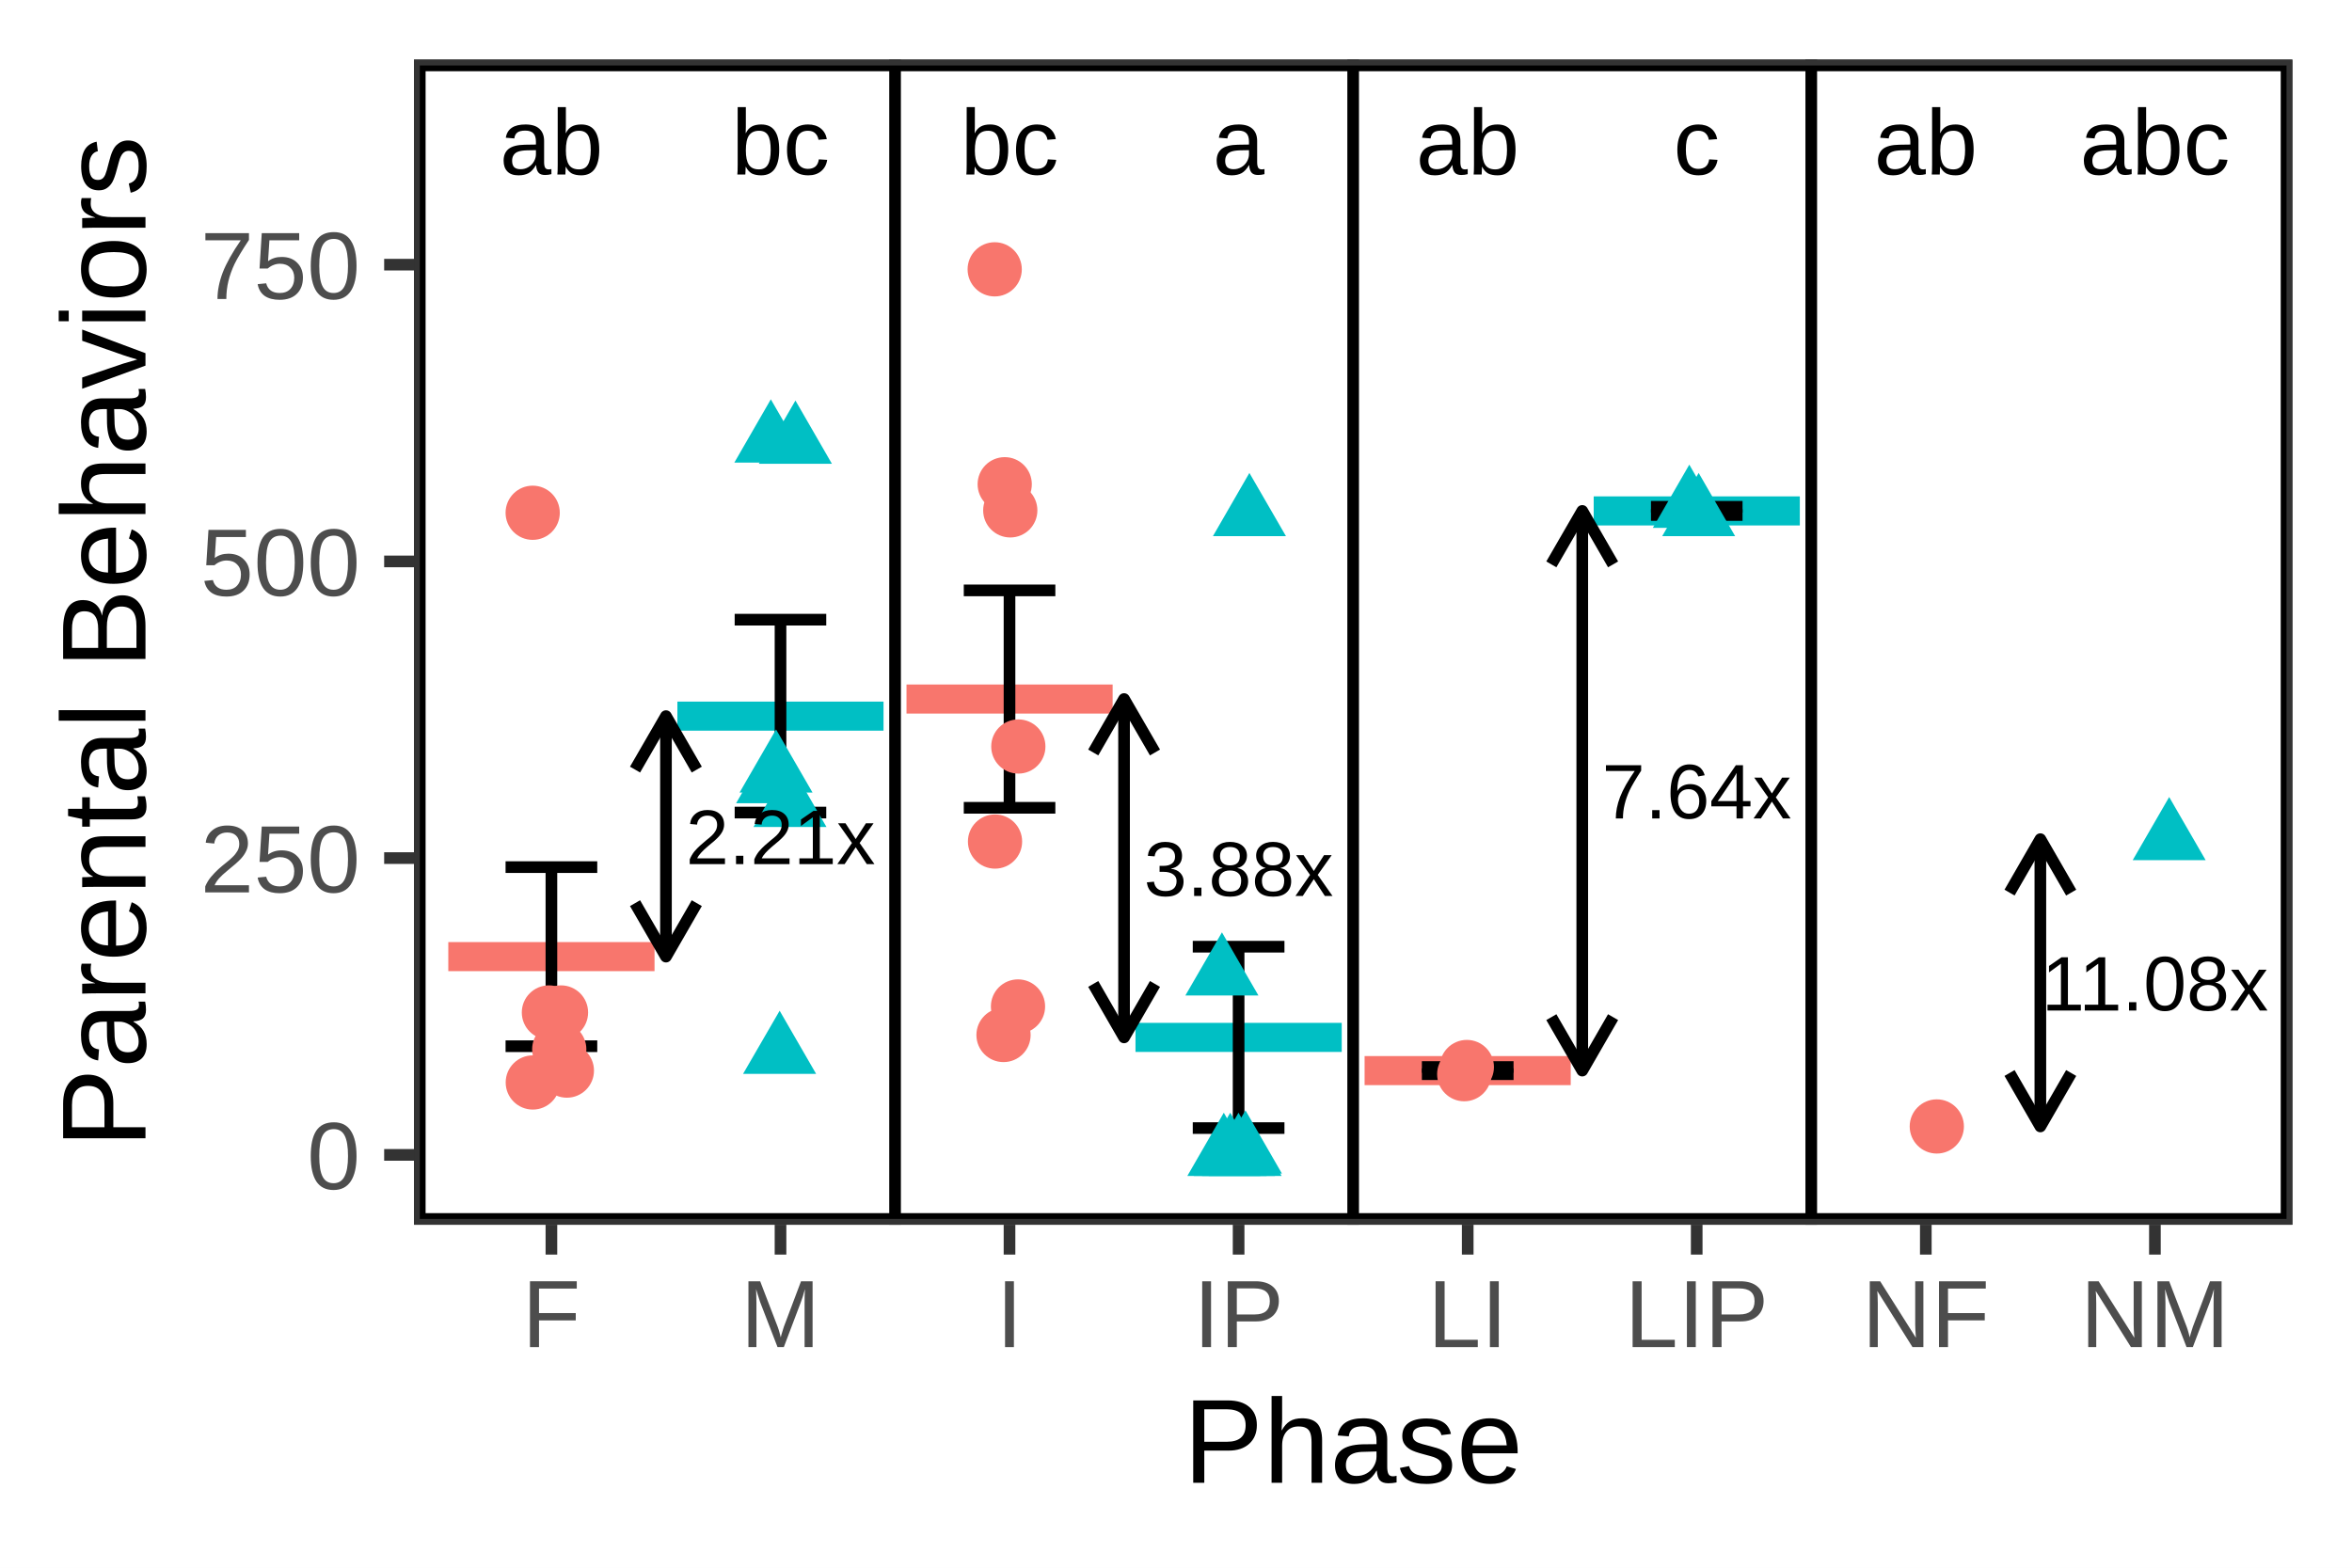
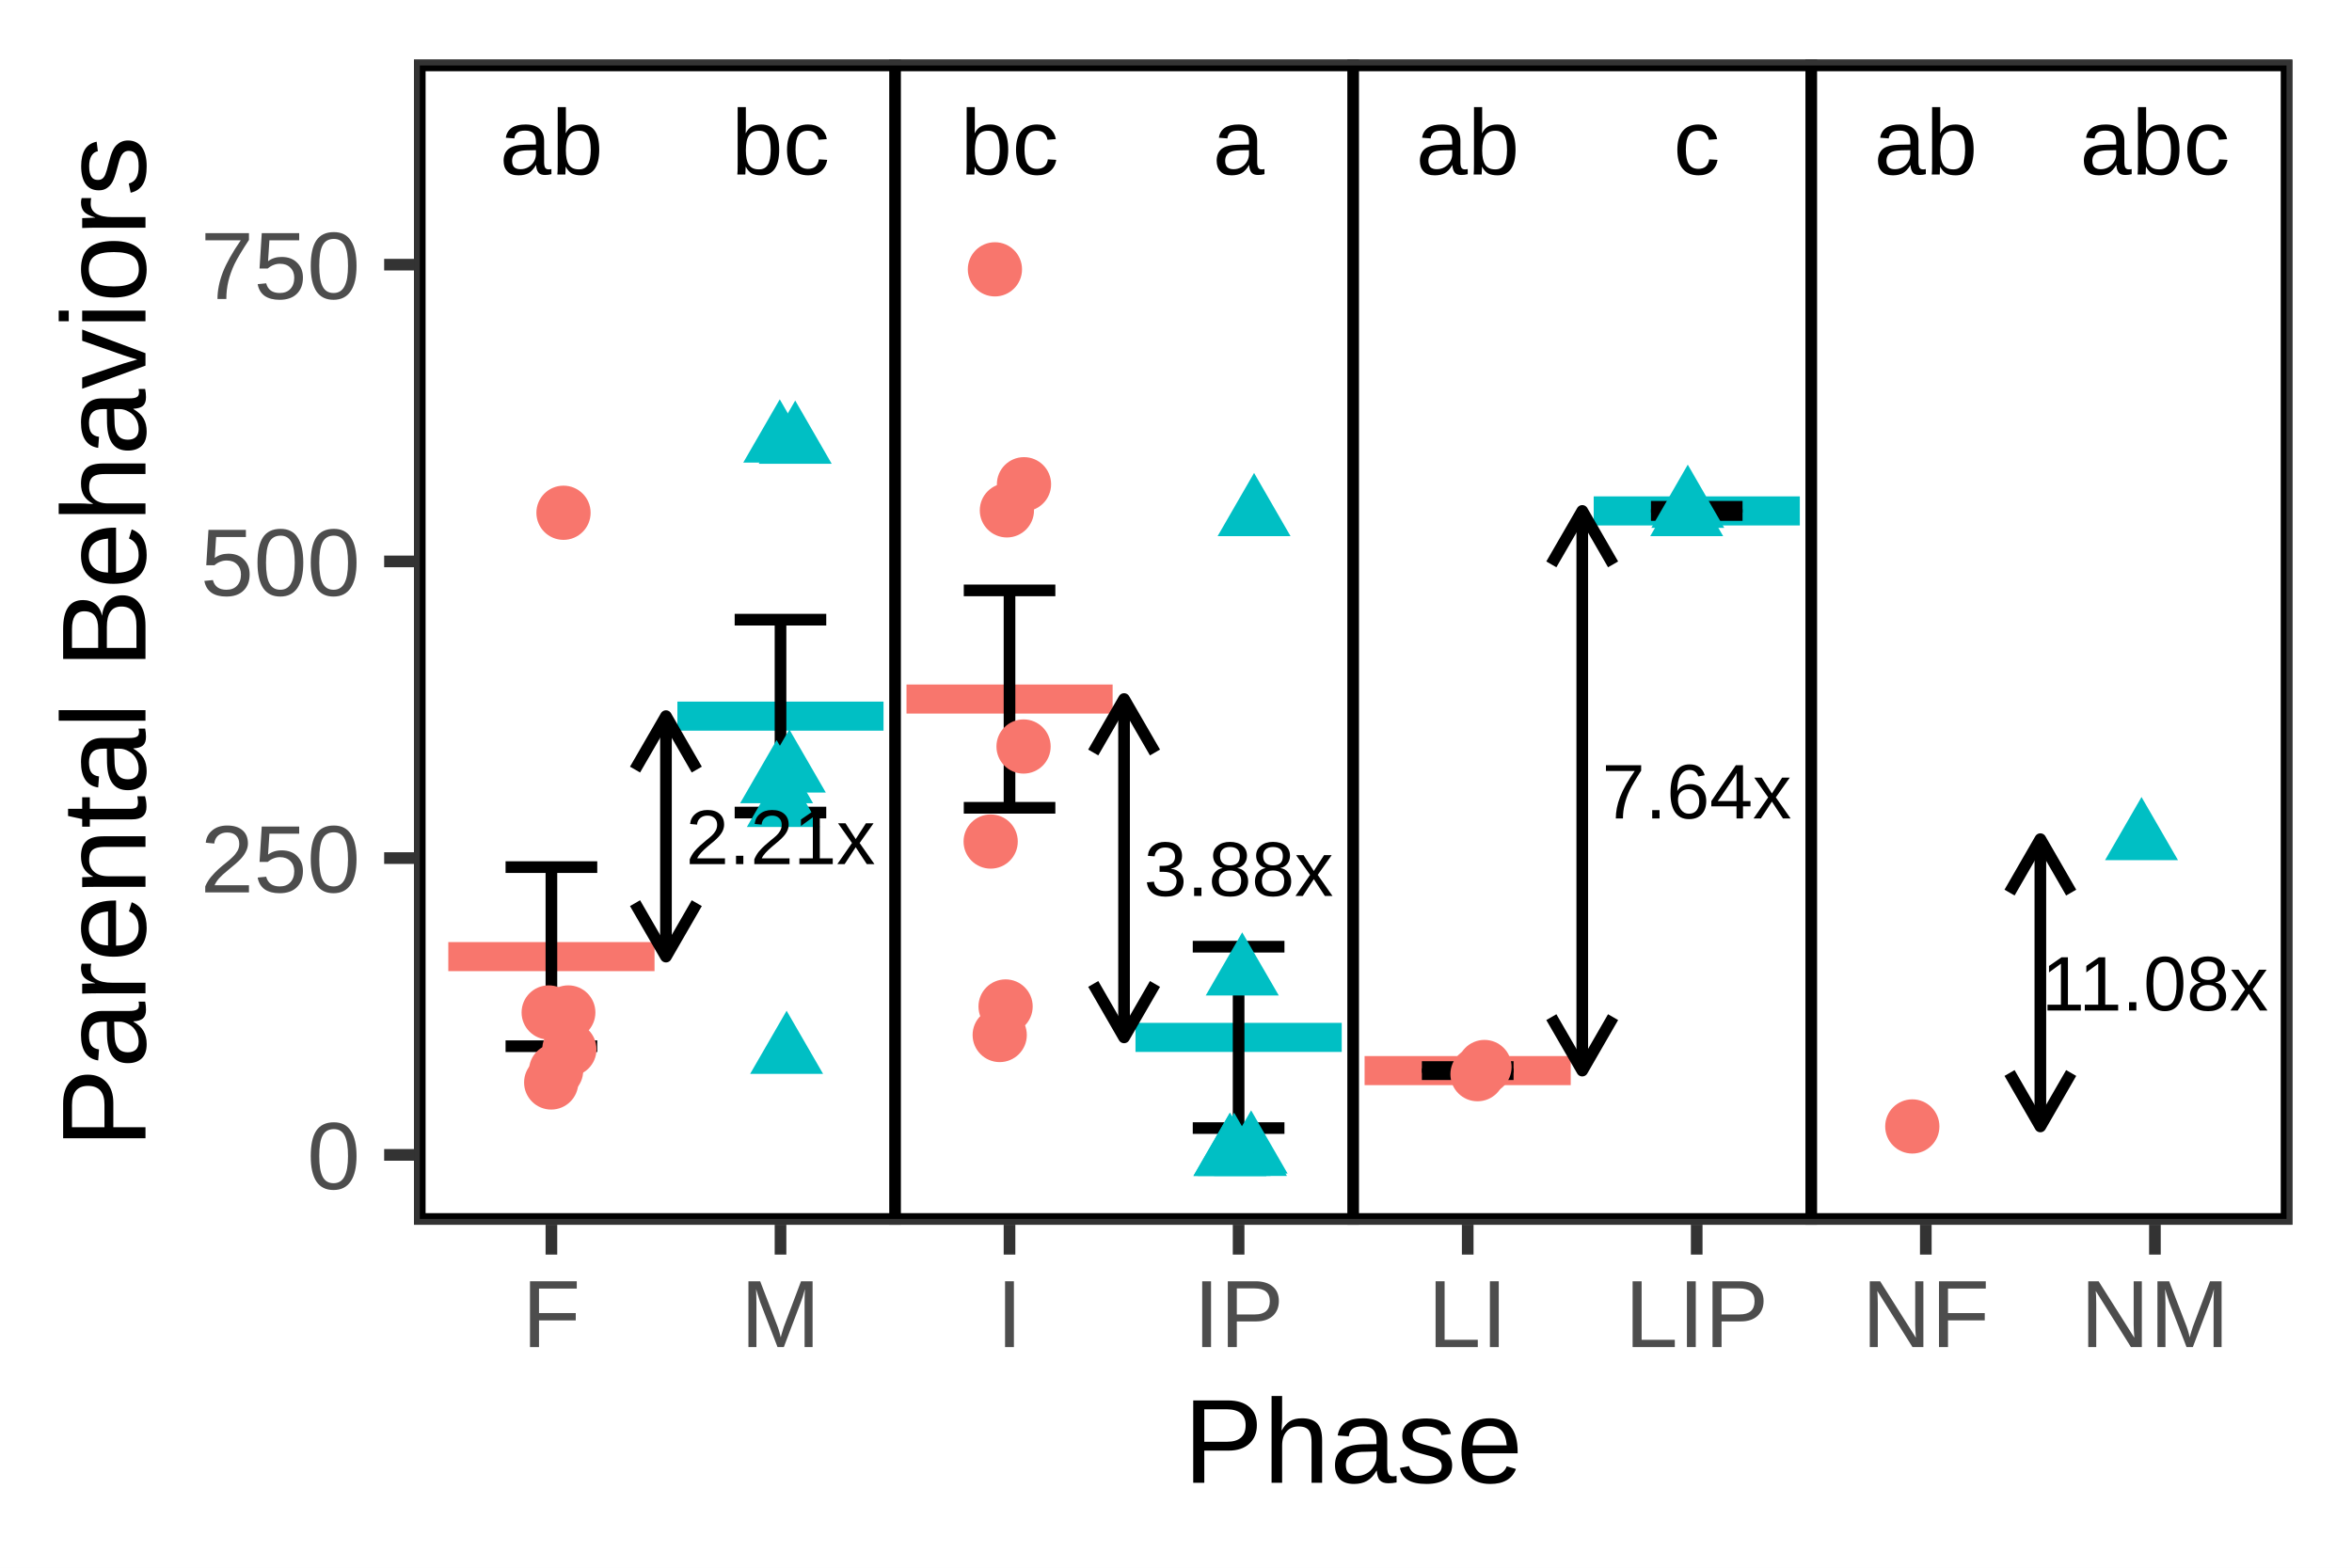
<svg xmlns="http://www.w3.org/2000/svg" width="216.00pt" height="144.00pt" viewBox="0 0 216.00 144.00">
  <g class="svglite">
    <defs>
      <style type="text/css">
    .svglite line, .svglite polyline, .svglite polygon, .svglite path, .svglite rect, .svglite circle {
      fill: none;
      stroke: #000000;
      stroke-linecap: round;
      stroke-linejoin: round;
      stroke-miterlimit: 10.00;
    }
    .svglite text {
      white-space: pre;
    }
    .svglite g.glyphgroup path {
      fill: inherit;
      stroke: none;
    }
  </style>
    </defs>
    <rect width="100%" height="100%" style="stroke: none; fill: #FFFFFF;" />
    <defs>
      <clipPath id="cpMC4wMHwyMTYuMDB8MC4wMHwxNDQuMDA=">
        <rect x="0.00" y="0.00" width="216.00" height="144.00" />
      </clipPath>
    </defs>
    <g clip-path="url(#cpMC4wMHwyMTYuMDB8MC4wMHwxNDQuMDA=)">
      <rect x="0.00" y="0.00" width="216.00" height="144.00" style="stroke-width: 1.07; stroke: #FFFFFF; fill: #FFFFFF;" />
    </g>
    <defs>
      <clipPath id="cpMzguMDJ8MjEwLjUyfDUuNDh8MTEyLjUw">
        <rect x="38.02" y="5.48" width="172.50" height="107.02" />
      </clipPath>
    </defs>
    <g clip-path="url(#cpMzguMDJ8MjEwLjUyfDUuNDh8MTEyLjUw)">
      <rect x="38.02" y="5.48" width="172.50" height="107.02" style="stroke-width: 2.13; fill: #FFFFFF;" />
      <line x1="41.17" y1="87.87" x2="60.11" y2="87.87" style="stroke-width: 2.67; stroke: #F8766D; stroke-linecap: butt; stroke-linejoin: miter;" />
      <line x1="62.21" y1="65.78" x2="81.14" y2="65.78" style="stroke-width: 2.67; stroke: #00BFC4; stroke-linecap: butt; stroke-linejoin: miter;" />
      <line x1="83.25" y1="64.21" x2="102.18" y2="64.21" style="stroke-width: 2.67; stroke: #F8766D; stroke-linecap: butt; stroke-linejoin: miter;" />
      <line x1="104.28" y1="95.29" x2="123.22" y2="95.29" style="stroke-width: 2.67; stroke: #00BFC4; stroke-linecap: butt; stroke-linejoin: miter;" />
      <line x1="125.32" y1="98.34" x2="144.25" y2="98.34" style="stroke-width: 2.67; stroke: #F8766D; stroke-linecap: butt; stroke-linejoin: miter;" />
      <line x1="146.36" y1="46.93" x2="165.29" y2="46.93" style="stroke-width: 2.67; stroke: #00BFC4; stroke-linecap: butt; stroke-linejoin: miter;" />
      <polyline points="46.43,79.65 54.85,79.65 " style="stroke-width: 1.07; stroke-linecap: butt;" />
      <polyline points="50.64,79.65 50.64,96.10 " style="stroke-width: 1.07; stroke-linecap: butt;" />
      <polyline points="46.43,96.10 54.85,96.10 " style="stroke-width: 1.07; stroke-linecap: butt;" />
      <polyline points="67.47,56.92 75.88,56.92 " style="stroke-width: 1.07; stroke-linecap: butt;" />
      <polyline points="71.68,56.92 71.68,74.64 " style="stroke-width: 1.07; stroke-linecap: butt;" />
      <polyline points="67.47,74.64 75.88,74.64 " style="stroke-width: 1.07; stroke-linecap: butt;" />
      <polyline points="88.51,54.23 96.92,54.23 " style="stroke-width: 1.07; stroke-linecap: butt;" />
      <polyline points="92.71,54.23 92.71,74.20 " style="stroke-width: 1.07; stroke-linecap: butt;" />
      <polyline points="88.51,74.20 96.92,74.20 " style="stroke-width: 1.07; stroke-linecap: butt;" />
      <polyline points="109.54,86.96 117.96,86.96 " style="stroke-width: 1.07; stroke-linecap: butt;" />
      <polyline points="113.75,86.96 113.75,103.62 " style="stroke-width: 1.07; stroke-linecap: butt;" />
      <polyline points="109.54,103.62 117.96,103.62 " style="stroke-width: 1.07; stroke-linecap: butt;" />
      <polyline points="130.58,98.01 139.00,98.01 " style="stroke-width: 1.07; stroke-linecap: butt;" />
      <polyline points="134.79,98.01 134.79,98.67 " style="stroke-width: 1.07; stroke-linecap: butt;" />
      <polyline points="130.58,98.67 139.00,98.67 " style="stroke-width: 1.07; stroke-linecap: butt;" />
      <polyline points="151.62,46.55 160.03,46.55 " style="stroke-width: 1.07; stroke-linecap: butt;" />
      <polyline points="155.82,46.55 155.82,47.31 " style="stroke-width: 1.07; stroke-linecap: butt;" />
      <polyline points="151.62,47.31 160.03,47.31 " style="stroke-width: 1.07; stroke-linecap: butt;" />
      <line x1="82.20" y1="112.50" x2="82.20" y2="5.48" style="stroke-width: 1.07; stroke-linecap: butt;" />
      <line x1="124.27" y1="112.50" x2="124.27" y2="5.48" style="stroke-width: 1.07; stroke-linecap: butt;" />
      <line x1="166.34" y1="112.50" x2="166.34" y2="5.48" style="stroke-width: 1.07; stroke-linecap: butt;" />
-       <circle cx="134.47" cy="98.67" r="2.49" style="stroke-width: 0.71; stroke: none; fill: #F8766D;" />
-       <polygon points="155.14,42.68 158.49,48.49 151.79,48.49 " style="stroke-width: 0.71; stroke: none; fill: #00BFC4;" />
-       <circle cx="91.35" cy="24.74" r="2.49" style="stroke-width: 0.71; stroke: none; fill: #F8766D;" />
-       <polygon points="114.38,101.99 117.73,107.80 111.03,107.80 " style="stroke-width: 0.71; stroke: none; fill: #00BFC4;" />
-       <circle cx="92.78" cy="46.88" r="2.49" style="stroke-width: 0.71; stroke: none; fill: #F8766D;" />
-       <polygon points="114.35,102.21 117.70,108.02 111.00,108.02 " style="stroke-width: 0.71; stroke: none; fill: #00BFC4;" />
-       <circle cx="51.52" cy="93.00" r="2.49" style="stroke-width: 0.71; stroke: none; fill: #F8766D;" />
-       <polygon points="73.05,36.79 76.40,42.60 69.69,42.60 " style="stroke-width: 0.71; stroke: none; fill: #00BFC4;" />
-       <circle cx="50.41" cy="93.00" r="2.49" style="stroke-width: 0.71; stroke: none; fill: #F8766D;" />
-       <polygon points="72.55,70.16 75.90,75.96 69.20,75.96 " style="stroke-width: 0.71; stroke: none; fill: #00BFC4;" />
-       <circle cx="52.06" cy="98.34" r="2.49" style="stroke-width: 0.71; stroke: none; fill: #F8766D;" />
-       <polygon points="70.79,36.68 74.15,42.49 67.44,42.49 " style="stroke-width: 0.71; stroke: none; fill: #00BFC4;" />
-       <circle cx="51.36" cy="96.38" r="2.49" style="stroke-width: 0.71; stroke: none; fill: #F8766D;" />
-       <polygon points="71.27,67.00 74.62,72.80 67.92,72.80 " style="stroke-width: 0.71; stroke: none; fill: #00BFC4;" />
-       <circle cx="48.93" cy="99.43" r="2.49" style="stroke-width: 0.71; stroke: none; fill: #F8766D;" />
-       <polygon points="70.96,67.98 74.31,73.78 67.60,73.78 " style="stroke-width: 0.71; stroke: none; fill: #00BFC4;" />
-       <circle cx="91.38" cy="77.30" r="2.49" style="stroke-width: 0.71; stroke: none; fill: #F8766D;" />
-       <polygon points="113.74,102.21 117.09,108.02 110.39,108.02 " style="stroke-width: 0.71; stroke: none; fill: #00BFC4;" />
-       <circle cx="48.92" cy="47.10" r="2.49" style="stroke-width: 0.71; stroke: none; fill: #F8766D;" />
-       <polygon points="71.60,92.84 74.95,98.64 68.24,98.64 " style="stroke-width: 0.71; stroke: none; fill: #00BFC4;" />
-       <circle cx="134.71" cy="98.01" r="2.49" style="stroke-width: 0.71; stroke: none; fill: #F8766D;" />
-       <polygon points="156.00,43.44 159.35,49.25 152.65,49.25 " style="stroke-width: 0.71; stroke: none; fill: #00BFC4;" />
-       <circle cx="93.52" cy="68.57" r="2.49" style="stroke-width: 0.71; stroke: none; fill: #F8766D;" />
-       <polygon points="114.74,43.44 118.10,49.25 111.39,49.25 " style="stroke-width: 0.71; stroke: none; fill: #00BFC4;" />
-       <circle cx="92.16" cy="95.07" r="2.49" style="stroke-width: 0.71; stroke: none; fill: #F8766D;" />
-       <polygon points="112.98,102.21 116.33,108.02 109.63,108.02 " style="stroke-width: 0.71; stroke: none; fill: #00BFC4;" />
-       <circle cx="177.87" cy="103.47" r="2.49" style="stroke-width: 0.71; stroke: none; fill: #F8766D;" />
-       <polygon points="199.21,73.21 202.56,79.01 195.86,79.01 " style="stroke-width: 0.71; stroke: none; fill: #00BFC4;" />
-       <circle cx="92.27" cy="44.48" r="2.49" style="stroke-width: 0.71; stroke: none; fill: #F8766D;" />
-       <polygon points="112.39,102.21 115.75,108.02 109.04,108.02 " style="stroke-width: 0.71; stroke: none; fill: #00BFC4;" />
-       <circle cx="93.49" cy="92.45" r="2.49" style="stroke-width: 0.71; stroke: none; fill: #F8766D;" />
-       <polygon points="112.22,85.64 115.57,91.44 108.86,91.44 " style="stroke-width: 0.71; stroke: none; fill: #00BFC4;" />
+       <circle cx="135.69" cy="98.67" r="2.49" style="stroke-width: 0.71; stroke: none; fill: #F8766D;" />
+       <polygon points="155.00,42.68 158.35,48.49 151.65,48.49 " style="stroke-width: 0.71; stroke: none; fill: #00BFC4;" />
+       <circle cx="91.37" cy="24.74" r="2.49" style="stroke-width: 0.71; stroke: none; fill: #F8766D;" />
+       <polygon points="114.90,101.99 118.25,107.80 111.54,107.80 " style="stroke-width: 0.71; stroke: none; fill: #00BFC4;" />
+       <circle cx="92.47" cy="46.88" r="2.49" style="stroke-width: 0.71; stroke: none; fill: #F8766D;" />
+       <polygon points="114.84,102.21 118.19,108.02 111.49,108.02 " style="stroke-width: 0.71; stroke: none; fill: #00BFC4;" />
+       <circle cx="52.19" cy="93.00" r="2.49" style="stroke-width: 0.71; stroke: none; fill: #F8766D;" />
+       <polygon points="73.03,36.79 76.38,42.60 69.68,42.60 " style="stroke-width: 0.71; stroke: none; fill: #00BFC4;" />
+       <circle cx="50.39" cy="93.00" r="2.49" style="stroke-width: 0.71; stroke: none; fill: #F8766D;" />
+       <polygon points="71.95,70.16 75.30,75.96 68.59,75.96 " style="stroke-width: 0.71; stroke: none; fill: #00BFC4;" />
+       <circle cx="51.07" cy="98.34" r="2.49" style="stroke-width: 0.71; stroke: none; fill: #F8766D;" />
+       <polygon points="71.61,36.68 74.96,42.49 68.26,42.49 " style="stroke-width: 0.71; stroke: none; fill: #00BFC4;" />
+       <circle cx="52.29" cy="96.38" r="2.49" style="stroke-width: 0.71; stroke: none; fill: #F8766D;" />
+       <polygon points="72.49,67.00 75.84,72.80 69.14,72.80 " style="stroke-width: 0.71; stroke: none; fill: #00BFC4;" />
+       <circle cx="50.62" cy="99.43" r="2.49" style="stroke-width: 0.71; stroke: none; fill: #F8766D;" />
+       <polygon points="71.32,67.98 74.67,73.78 67.97,73.78 " style="stroke-width: 0.71; stroke: none; fill: #00BFC4;" />
+       <circle cx="90.98" cy="77.30" r="2.49" style="stroke-width: 0.71; stroke: none; fill: #F8766D;" />
+       <polygon points="113.34,102.21 116.69,108.02 109.99,108.02 " style="stroke-width: 0.71; stroke: none; fill: #00BFC4;" />
+       <circle cx="51.75" cy="47.10" r="2.49" style="stroke-width: 0.71; stroke: none; fill: #F8766D;" />
+       <polygon points="72.24,92.84 75.59,98.64 68.89,98.64 " style="stroke-width: 0.71; stroke: none; fill: #00BFC4;" />
+       <circle cx="136.33" cy="98.01" r="2.49" style="stroke-width: 0.71; stroke: none; fill: #F8766D;" />
+       <polygon points="154.90,43.44 158.25,49.25 151.55,49.25 " style="stroke-width: 0.71; stroke: none; fill: #00BFC4;" />
+       <circle cx="94.00" cy="68.57" r="2.49" style="stroke-width: 0.71; stroke: none; fill: #F8766D;" />
+       <polygon points="115.17,43.44 118.52,49.25 111.82,49.25 " style="stroke-width: 0.71; stroke: none; fill: #00BFC4;" />
+       <circle cx="91.81" cy="95.07" r="2.49" style="stroke-width: 0.71; stroke: none; fill: #F8766D;" />
+       <polygon points="112.95,102.21 116.30,108.02 109.60,108.02 " style="stroke-width: 0.71; stroke: none; fill: #00BFC4;" />
+       <circle cx="175.62" cy="103.47" r="2.49" style="stroke-width: 0.71; stroke: none; fill: #F8766D;" />
+       <polygon points="196.67,73.21 200.02,79.01 193.32,79.01 " style="stroke-width: 0.71; stroke: none; fill: #00BFC4;" />
+       <circle cx="94.04" cy="44.48" r="2.49" style="stroke-width: 0.71; stroke: none; fill: #F8766D;" />
+       <polygon points="112.95,102.21 116.30,108.02 109.60,108.02 " style="stroke-width: 0.71; stroke: none; fill: #00BFC4;" />
+       <circle cx="92.35" cy="92.45" r="2.49" style="stroke-width: 0.71; stroke: none; fill: #F8766D;" />
+       <polygon points="114.08,85.64 117.44,91.44 110.73,91.44 " style="stroke-width: 0.71; stroke: none; fill: #00BFC4;" />
      <text x="176.86" y="16.03" text-anchor="middle" style="font-size: 8.54px; font-family: &quot;Arial&quot;;" textLength="14.25px" lengthAdjust="spacingAndGlyphs"> ab </text>
      <text x="134.79" y="16.03" text-anchor="middle" style="font-size: 8.54px; font-family: &quot;Arial&quot;;" textLength="14.25px" lengthAdjust="spacingAndGlyphs"> ab </text>
      <text x="113.75" y="16.03" text-anchor="middle" style="font-size: 8.54px; font-family: &quot;Arial&quot;;" textLength="11.88px" lengthAdjust="spacingAndGlyphs"> a  </text>
      <text x="50.64" y="16.03" text-anchor="middle" style="font-size: 8.54px; font-family: &quot;Arial&quot;;" textLength="14.25px" lengthAdjust="spacingAndGlyphs"> ab </text>
      <text x="197.90" y="16.03" text-anchor="middle" style="font-size: 8.54px; font-family: &quot;Arial&quot;;" textLength="16.14px" lengthAdjust="spacingAndGlyphs"> abc</text>
      <text x="71.68" y="16.03" text-anchor="middle" style="font-size: 8.54px; font-family: &quot;Arial&quot;;" textLength="13.77px" lengthAdjust="spacingAndGlyphs">  bc</text>
      <text x="92.71" y="16.03" text-anchor="middle" style="font-size: 8.54px; font-family: &quot;Arial&quot;;" textLength="13.77px" lengthAdjust="spacingAndGlyphs">  bc</text>
      <text x="155.82" y="16.03" text-anchor="middle" style="font-size: 8.54px; font-family: &quot;Arial&quot;;" textLength="11.39px" lengthAdjust="spacingAndGlyphs">   c</text>
      <line x1="61.16" y1="87.87" x2="61.16" y2="65.78" style="stroke-width: 1.07; stroke-linecap: butt;" />
      <polyline points="58.32,82.96 61.16,87.87 63.99,82.96 " style="stroke-width: 1.07; stroke-linecap: butt;" />
      <polyline points="63.99,70.69 61.16,65.78 58.32,70.69 " style="stroke-width: 1.07; stroke-linecap: butt;" />
      <text x="71.68" y="79.37" text-anchor="middle" style="font-size: 7.11px; font-family: &quot;Arial&quot;;" textLength="17.39px" lengthAdjust="spacingAndGlyphs">2.21x</text>
      <line x1="103.23" y1="64.21" x2="103.23" y2="95.29" style="stroke-width: 1.07; stroke-linecap: butt;" />
      <polyline points="106.07,69.12 103.23,64.21 100.40,69.12 " style="stroke-width: 1.07; stroke-linecap: butt;" />
      <polyline points="100.40,90.38 103.23,95.29 106.07,90.38 " style="stroke-width: 1.07; stroke-linecap: butt;" />
      <text x="113.75" y="82.30" text-anchor="middle" style="font-size: 7.11px; font-family: &quot;Arial&quot;;" textLength="17.39px" lengthAdjust="spacingAndGlyphs">3.88x</text>
      <line x1="145.31" y1="98.34" x2="145.31" y2="46.93" style="stroke-width: 1.07; stroke-linecap: butt;" />
      <polyline points="142.47,93.43 145.31,98.34 148.14,93.43 " style="stroke-width: 1.07; stroke-linecap: butt;" />
      <polyline points="148.14,51.84 145.31,46.93 142.47,51.84 " style="stroke-width: 1.07; stroke-linecap: butt;" />
      <text x="155.82" y="75.18" text-anchor="middle" style="font-size: 7.11px; font-family: &quot;Arial&quot;;" textLength="17.39px" lengthAdjust="spacingAndGlyphs">7.64x</text>
      <line x1="187.38" y1="103.47" x2="187.38" y2="77.08" style="stroke-width: 1.07; stroke-linecap: butt;" />
      <polyline points="184.55,98.56 187.38,103.47 190.21,98.56 " style="stroke-width: 1.07; stroke-linecap: butt;" />
      <polyline points="190.21,81.99 187.38,77.08 184.55,81.99 " style="stroke-width: 1.07; stroke-linecap: butt;" />
      <text x="197.90" y="92.82" text-anchor="middle" style="font-size: 7.11px; font-family: &quot;Arial&quot;;" textLength="20.81px" lengthAdjust="spacingAndGlyphs">11.08x</text>
      <rect x="38.02" y="5.48" width="172.50" height="107.02" style="stroke-width: 1.07; stroke: #333333;" />
    </g>
    <g clip-path="url(#cpMC4wMHwyMTYuMDB8MC4wMHwxNDQuMDA=)">
      <text x="33.09" y="109.23" text-anchor="end" style="font-size: 8.80px;fill: #4D4D4D; font-family: &quot;Arial&quot;;" textLength="4.89px" lengthAdjust="spacingAndGlyphs">0</text>
      <text x="33.09" y="81.97" text-anchor="end" style="font-size: 8.80px;fill: #4D4D4D; font-family: &quot;Arial&quot;;" textLength="14.67px" lengthAdjust="spacingAndGlyphs">250</text>
      <text x="33.09" y="54.72" text-anchor="end" style="font-size: 8.80px;fill: #4D4D4D; font-family: &quot;Arial&quot;;" textLength="14.67px" lengthAdjust="spacingAndGlyphs">500</text>
      <text x="33.09" y="27.46" text-anchor="end" style="font-size: 8.80px;fill: #4D4D4D; font-family: &quot;Arial&quot;;" textLength="14.67px" lengthAdjust="spacingAndGlyphs">750</text>
      <polyline points="35.28,106.08 38.02,106.08 " style="stroke-width: 1.07; stroke: #333333; stroke-linecap: butt;" />
      <polyline points="35.28,78.82 38.02,78.82 " style="stroke-width: 1.07; stroke: #333333; stroke-linecap: butt;" />
      <polyline points="35.28,51.57 38.02,51.57 " style="stroke-width: 1.07; stroke: #333333; stroke-linecap: butt;" />
      <polyline points="35.28,24.31 38.02,24.31 " style="stroke-width: 1.07; stroke: #333333; stroke-linecap: butt;" />
      <polyline points="50.64,115.24 50.64,112.50 " style="stroke-width: 1.07; stroke: #333333; stroke-linecap: butt;" />
      <polyline points="71.68,115.24 71.68,112.50 " style="stroke-width: 1.07; stroke: #333333; stroke-linecap: butt;" />
      <polyline points="92.71,115.24 92.71,112.50 " style="stroke-width: 1.07; stroke: #333333; stroke-linecap: butt;" />
      <polyline points="113.75,115.24 113.75,112.50 " style="stroke-width: 1.07; stroke: #333333; stroke-linecap: butt;" />
      <polyline points="134.79,115.24 134.79,112.50 " style="stroke-width: 1.07; stroke: #333333; stroke-linecap: butt;" />
      <polyline points="155.82,115.24 155.82,112.50 " style="stroke-width: 1.07; stroke: #333333; stroke-linecap: butt;" />
      <polyline points="176.86,115.24 176.86,112.50 " style="stroke-width: 1.07; stroke: #333333; stroke-linecap: butt;" />
      <polyline points="197.90,115.24 197.90,112.50 " style="stroke-width: 1.07; stroke: #333333; stroke-linecap: butt;" />
      <text x="50.64" y="123.74" text-anchor="middle" style="font-size: 8.80px;fill: #4D4D4D; font-family: &quot;Arial&quot;;" textLength="5.38px" lengthAdjust="spacingAndGlyphs">F</text>
      <text x="71.68" y="123.74" text-anchor="middle" style="font-size: 8.80px;fill: #4D4D4D; font-family: &quot;Arial&quot;;" textLength="7.33px" lengthAdjust="spacingAndGlyphs">M</text>
      <text x="92.71" y="123.74" text-anchor="middle" style="font-size: 8.80px;fill: #4D4D4D; font-family: &quot;Arial&quot;;" textLength="2.44px" lengthAdjust="spacingAndGlyphs">I</text>
      <text x="113.75" y="123.74" text-anchor="middle" style="font-size: 8.80px;fill: #4D4D4D; font-family: &quot;Arial&quot;;" textLength="8.31px" lengthAdjust="spacingAndGlyphs">IP</text>
      <text x="134.79" y="123.74" text-anchor="middle" style="font-size: 8.80px;fill: #4D4D4D; font-family: &quot;Arial&quot;;" textLength="7.33px" lengthAdjust="spacingAndGlyphs">LI</text>
      <text x="155.82" y="123.74" text-anchor="middle" style="font-size: 8.80px;fill: #4D4D4D; font-family: &quot;Arial&quot;;" textLength="13.20px" lengthAdjust="spacingAndGlyphs">LIP</text>
      <text x="176.86" y="123.74" text-anchor="middle" style="font-size: 8.80px;fill: #4D4D4D; font-family: &quot;Arial&quot;;" textLength="11.73px" lengthAdjust="spacingAndGlyphs">NF</text>
      <text x="197.90" y="123.74" text-anchor="middle" style="font-size: 8.80px;fill: #4D4D4D; font-family: &quot;Arial&quot;;" textLength="13.69px" lengthAdjust="spacingAndGlyphs">NM</text>
      <text x="124.27" y="136.20" text-anchor="middle" style="font-size: 11.00px; font-family: &quot;Arial&quot;;" textLength="31.22px" lengthAdjust="spacingAndGlyphs">Phase</text>
      <text transform="translate(13.36,58.99) rotate(-90)" text-anchor="middle" style="font-size: 11.00px; font-family: &quot;Arial&quot;;" textLength="93.00px" lengthAdjust="spacingAndGlyphs">Parental Behaviors</text>
    </g>
  </g>
</svg>
